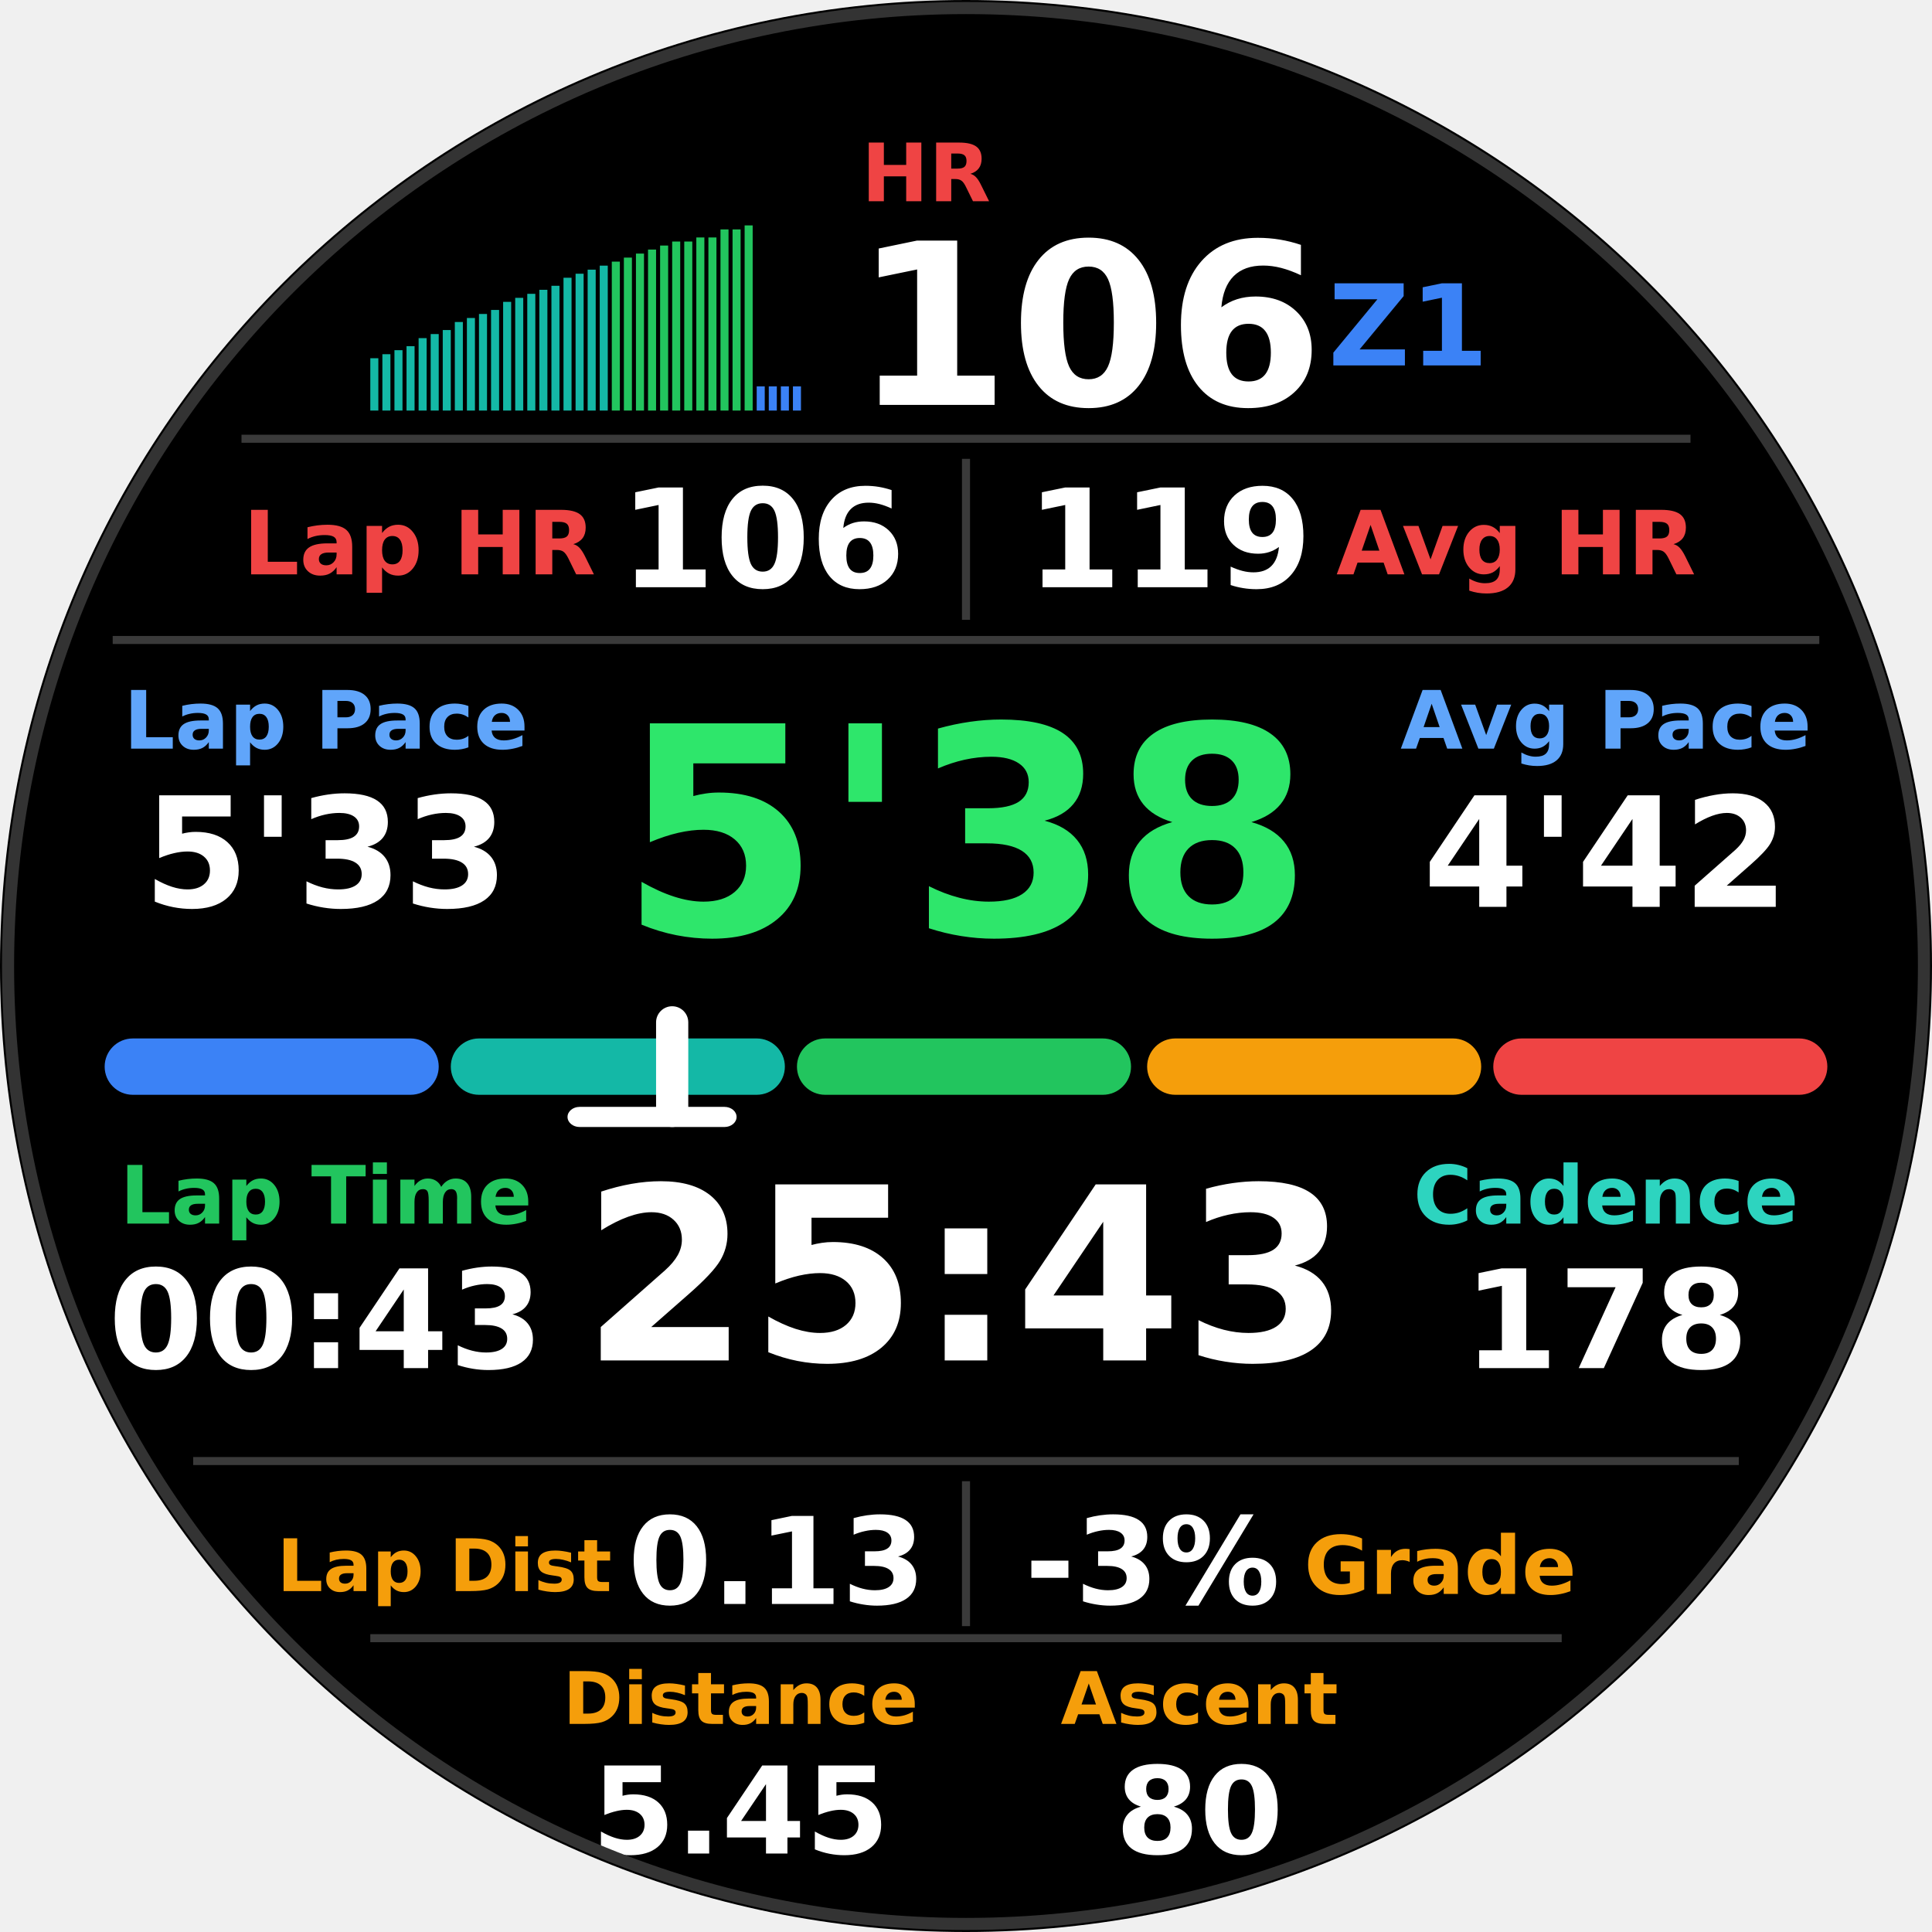
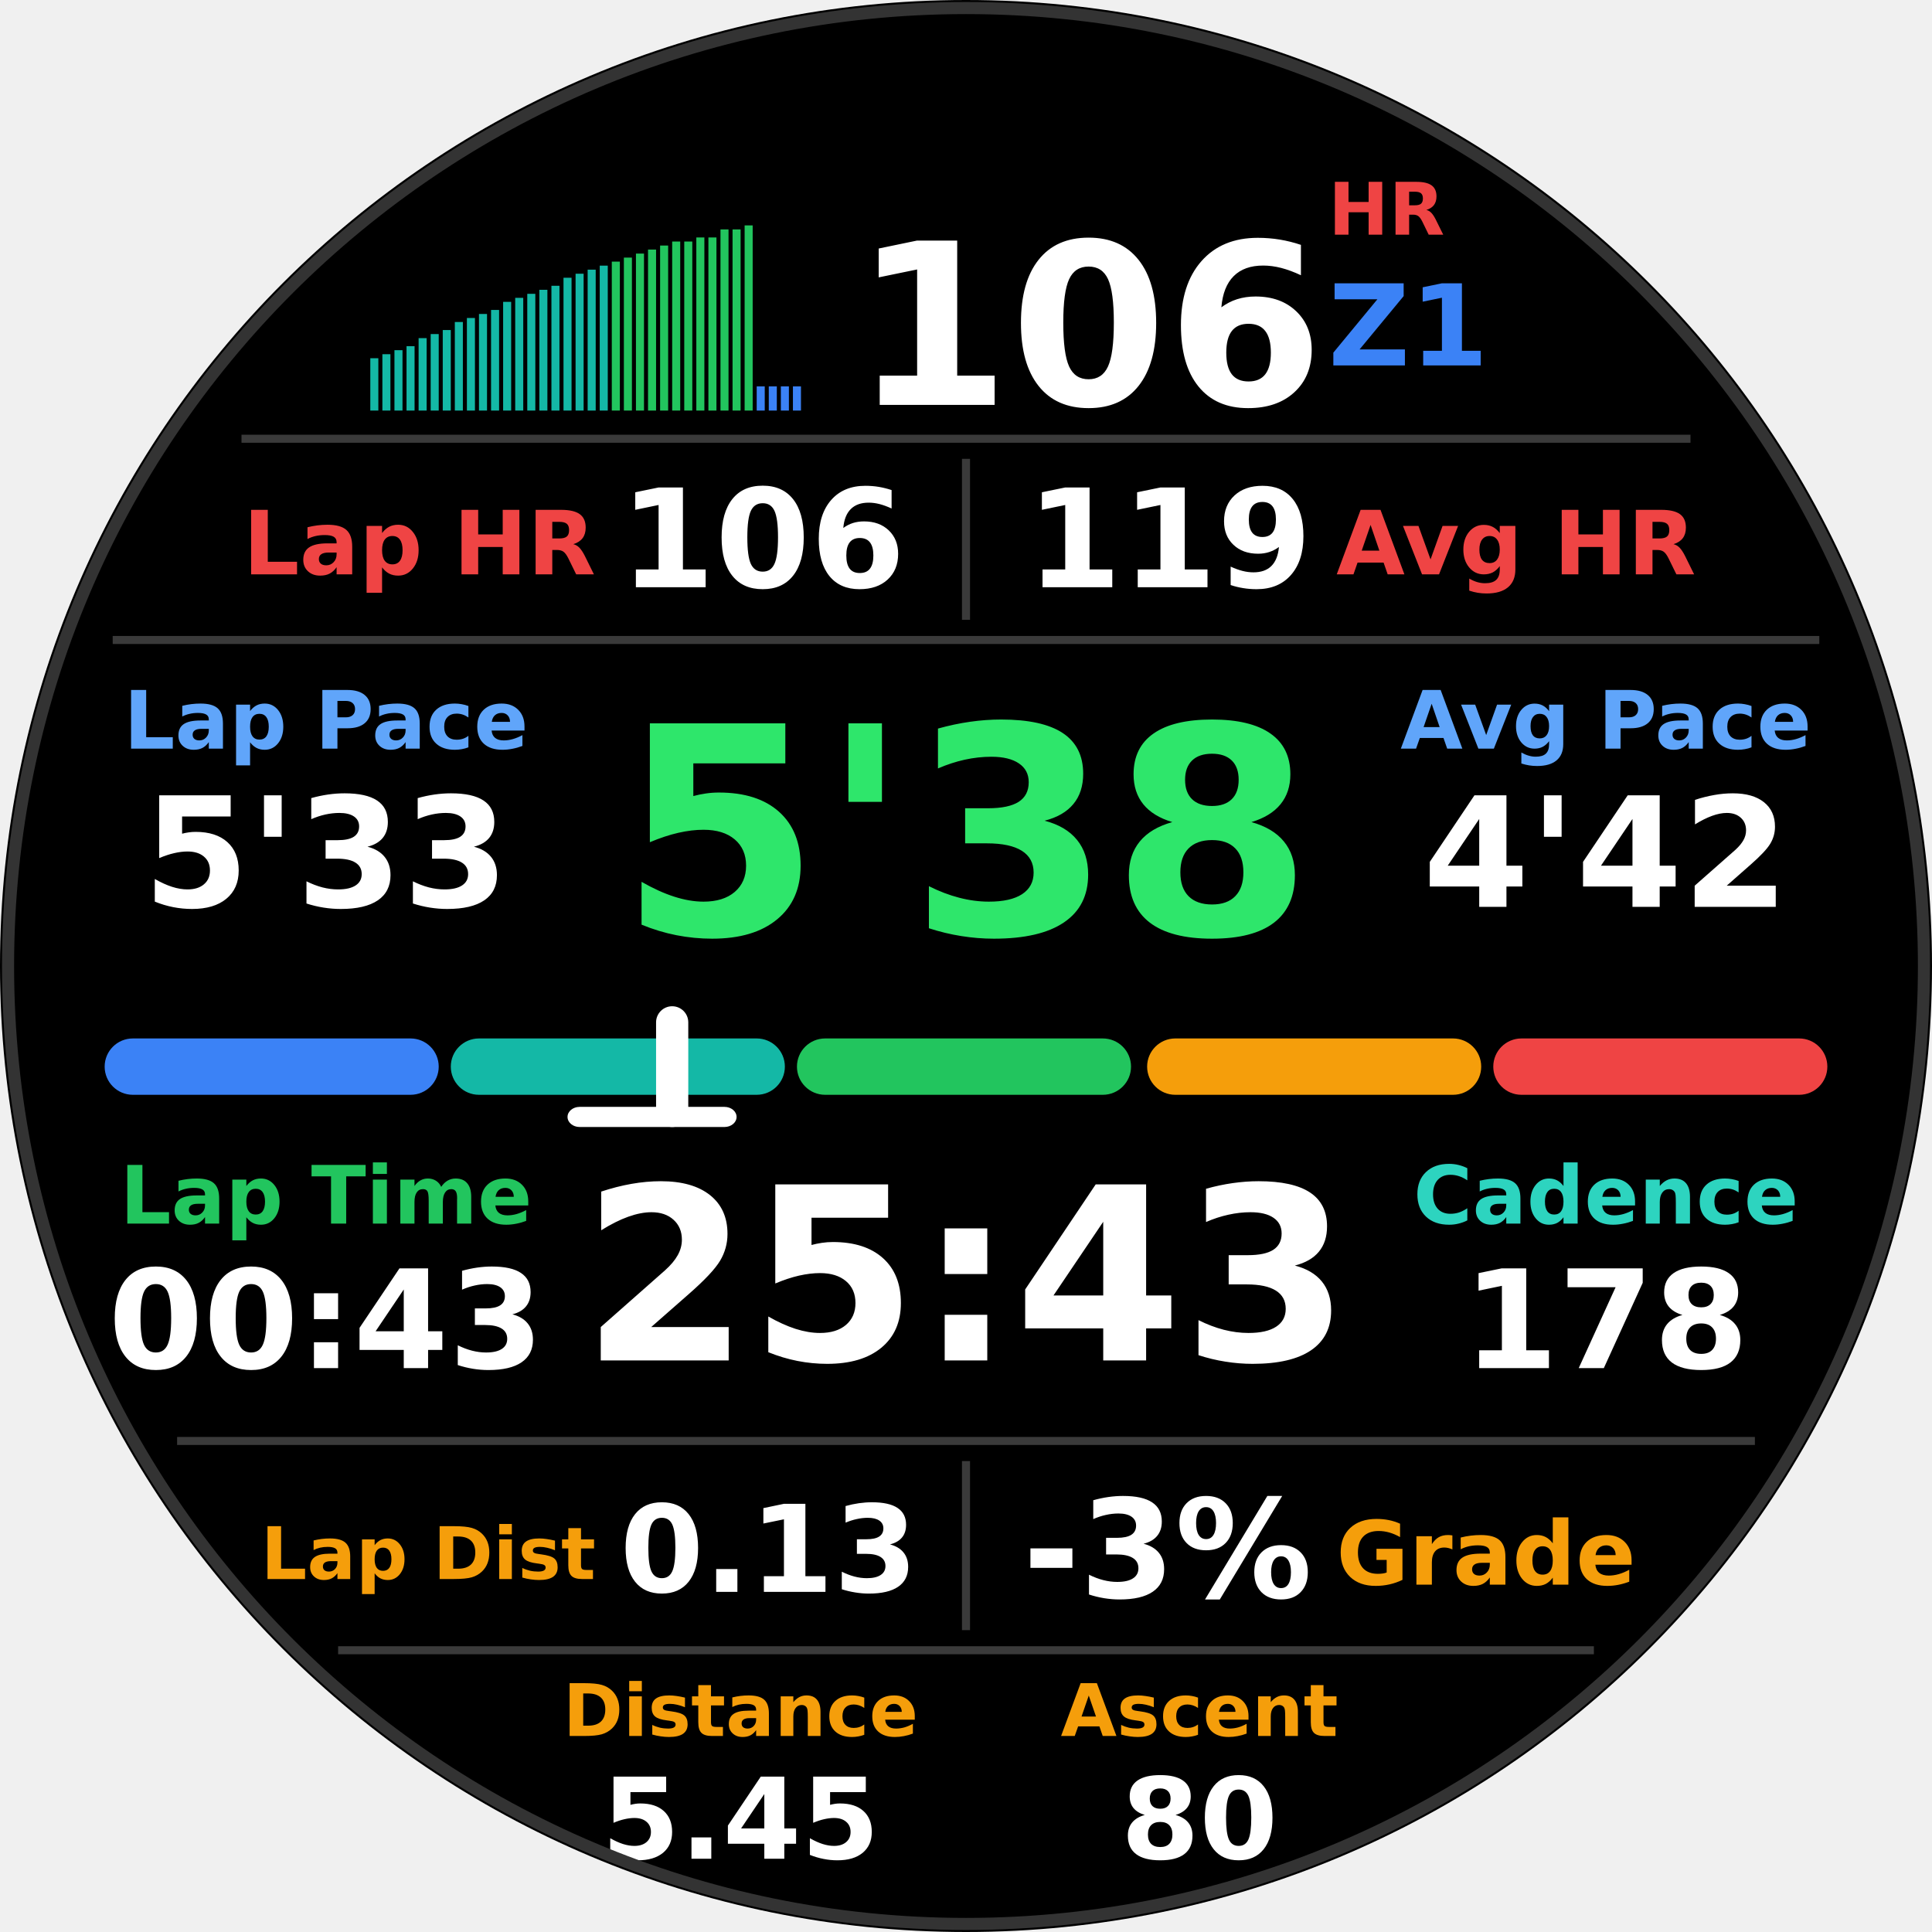
<svg xmlns="http://www.w3.org/2000/svg" width="480" height="480" viewBox="0 0 480 480">
  <defs>
    <clipPath id="round0">
      <circle cx="240" cy="240" r="240" />
    </clipPath>
  </defs>
  <circle cx="240" cy="240" r="239" fill="#000" />
  <g clip-path="url(#round0)">
    <rect x="0" y="0" width="480" height="480" rx="0" fill="#000000" />
    <rect x="60" y="108" width="360" height="2" rx="0" fill="#3a3a3a" />
    <rect x="28" y="158" width="424" height="2" rx="0" fill="#3a3a3a" />
-     <rect x="48" y="362" width="384" height="2" rx="0" fill="#3a3a3a" />
-     <rect x="92" y="406" width="296" height="2" rx="0" fill="#3a3a3a" />
+     <rect x="44" y="357" width="392" height="2" rx="0" fill="#3a3a3a" />
+     <rect x="84" y="409" width="312" height="2" rx="0" fill="#3a3a3a" />
    <rect x="92" y="89" width="2" height="13" rx="0" fill="#14b8a6" />
    <rect x="95" y="88" width="2" height="14" rx="0" fill="#14b8a6" />
    <rect x="98" y="87" width="2" height="15" rx="0" fill="#14b8a6" />
    <rect x="101" y="86" width="2" height="16" rx="0" fill="#14b8a6" />
    <rect x="104" y="84" width="2" height="18" rx="0" fill="#14b8a6" />
    <rect x="107" y="83" width="2" height="19" rx="0" fill="#14b8a6" />
    <rect x="110" y="82" width="2" height="20" rx="0" fill="#14b8a6" />
    <rect x="113" y="80" width="2" height="22" rx="0" fill="#14b8a6" />
    <rect x="116" y="79" width="2" height="23" rx="0" fill="#14b8a6" />
    <rect x="119" y="78" width="2" height="24" rx="0" fill="#14b8a6" />
    <rect x="122" y="77" width="2" height="25" rx="0" fill="#14b8a6" />
    <rect x="125" y="75" width="2" height="27" rx="0" fill="#14b8a6" />
    <rect x="128" y="74" width="2" height="28" rx="0" fill="#14b8a6" />
    <rect x="131" y="73" width="2" height="29" rx="0" fill="#14b8a6" />
    <rect x="134" y="72" width="2" height="30" rx="0" fill="#14b8a6" />
    <rect x="137" y="71" width="2" height="31" rx="0" fill="#14b8a6" />
    <rect x="140" y="69" width="2" height="33" rx="0" fill="#14b8a6" />
    <rect x="143" y="68" width="2" height="34" rx="0" fill="#14b8a6" />
    <rect x="146" y="67" width="2" height="35" rx="0" fill="#14b8a6" />
    <rect x="149" y="66" width="2" height="36" rx="0" fill="#14b8a6" />
    <rect x="152" y="65" width="2" height="37" rx="0" fill="#22c55e" />
    <rect x="155" y="64" width="2" height="38" rx="0" fill="#22c55e" />
    <rect x="158" y="63" width="2" height="39" rx="0" fill="#22c55e" />
    <rect x="161" y="62" width="2" height="40" rx="0" fill="#22c55e" />
    <rect x="164" y="61" width="2" height="41" rx="0" fill="#22c55e" />
    <rect x="167" y="60" width="2" height="42" rx="0" fill="#22c55e" />
    <rect x="170" y="60" width="2" height="42" rx="0" fill="#22c55e" />
    <rect x="173" y="59" width="2" height="43" rx="0" fill="#22c55e" />
    <rect x="176" y="59" width="2" height="43" rx="0" fill="#22c55e" />
    <rect x="179" y="57" width="2" height="45" rx="0" fill="#22c55e" />
    <rect x="182" y="57" width="2" height="45" rx="0" fill="#22c55e" />
    <rect x="185" y="56" width="2" height="46" rx="0" fill="#22c55e" />
    <rect x="188" y="96" width="2" height="6" rx="0" fill="#3b82f6" />
    <rect x="191" y="96" width="2" height="6" rx="0" fill="#3b82f6" />
    <rect x="194" y="96" width="2" height="6" rx="0" fill="#3b82f6" />
    <rect x="197" y="96" width="2" height="6" rx="0" fill="#3b82f6" />
-     <text x="214" y="50" text-anchor="start" font-size="20" fill="#ef4444" font-family="'DejaVu Sans',Arial,sans-serif" font-weight="600">HR</text>
+     <text x="330" y="58.3" text-anchor="start" font-size="18" fill="#ef4444" font-family="'DejaVu Sans',Arial,sans-serif" font-weight="600">HR</text>
    <text x="212" y="100.6" text-anchor="start" font-size="56" fill="#ffffff" font-family="'DejaVu Sans',Arial,sans-serif" font-weight="600">106</text>
    <text x="148" y="142.7" text-anchor="end" font-size="22" fill="#ef4444" font-family="'DejaVu Sans',Arial,sans-serif" font-weight="600">Lap HR</text>
    <text x="154" y="145.9" text-anchor="start" font-size="34" fill="#ffffff" font-family="'DejaVu Sans',Arial,sans-serif" font-weight="600">106</text>
    <text x="332" y="142.7" text-anchor="start" font-size="22" fill="#ef4444" font-family="'DejaVu Sans',Arial,sans-serif" font-weight="600">Avg HR</text>
    <text x="326" y="145.9" text-anchor="end" font-size="34" fill="#ffffff" font-family="'DejaVu Sans',Arial,sans-serif" font-weight="600">119</text>
    <text x="81" y="186" text-anchor="middle" font-size="20" fill="#60a5fa" font-family="'DejaVu Sans',Arial,sans-serif" font-weight="600">Lap Pace</text>
    <text x="81" y="225.3" text-anchor="middle" font-size="38" fill="#ffffff" font-family="'DejaVu Sans',Arial,sans-serif" font-weight="600">5'33</text>
    <text x="240" y="232.2" text-anchor="middle" font-size="72" fill="#2ee66b" font-family="'DejaVu Sans',Arial,sans-serif" font-weight="600">5'38</text>
    <text x="399" y="186" text-anchor="middle" font-size="20" fill="#60a5fa" font-family="'DejaVu Sans',Arial,sans-serif" font-weight="600">Avg Pace</text>
    <text x="399" y="225.3" text-anchor="middle" font-size="38" fill="#ffffff" font-family="'DejaVu Sans',Arial,sans-serif" font-weight="600">4'42</text>
    <text x="81" y="304" text-anchor="middle" font-size="20" fill="#22c55e" font-family="'DejaVu Sans',Arial,sans-serif" font-weight="600">Lap Time</text>
    <text x="81" y="339.9" text-anchor="middle" font-size="34" fill="#ffffff" font-family="'DejaVu Sans',Arial,sans-serif" font-weight="600">00:43</text>
    <text x="240" y="338" text-anchor="middle" font-size="60" fill="#ffffff" font-family="'DejaVu Sans',Arial,sans-serif" font-weight="600">25:43</text>
    <text x="399" y="304" text-anchor="middle" font-size="20" fill="#2dd4bf" font-family="'DejaVu Sans',Arial,sans-serif" font-weight="600">Cadence</text>
    <text x="399" y="339.9" text-anchor="middle" font-size="34" fill="#ffffff" font-family="'DejaVu Sans',Arial,sans-serif" font-weight="600">178</text>
-     <text x="152" y="395.3" text-anchor="end" font-size="18" fill="#f59e0b" font-family="'DejaVu Sans',Arial,sans-serif" font-weight="600">Lap Dist</text>
-     <text x="156" y="398.5" text-anchor="start" font-size="30" fill="#ffffff" font-family="'DejaVu Sans',Arial,sans-serif" font-weight="600">0.13</text>
-     <text x="324" y="396" text-anchor="start" font-size="20" fill="#f59e0b" font-family="'DejaVu Sans',Arial,sans-serif" font-weight="600">Grade</text>
-     <text x="318" y="398.5" text-anchor="end" font-size="30" fill="#ffffff" font-family="'DejaVu Sans',Arial,sans-serif" font-weight="600">-3%</text>
-     <text x="184" y="428.3" text-anchor="middle" font-size="18" fill="#f59e0b" font-family="'DejaVu Sans',Arial,sans-serif" font-weight="600">Distance</text>
-     <text x="184" y="460.5" text-anchor="middle" font-size="30" fill="#ffffff" font-family="'DejaVu Sans',Arial,sans-serif" font-weight="600">5.45</text>
-     <text x="298" y="428.3" text-anchor="middle" font-size="18" fill="#f59e0b" font-family="'DejaVu Sans',Arial,sans-serif" font-weight="600">Ascent</text>
-     <text x="298" y="460.5" text-anchor="middle" font-size="30" fill="#ffffff" font-family="'DejaVu Sans',Arial,sans-serif" font-weight="600">80</text>
+     <text x="148" y="392.3" text-anchor="end" font-size="18" fill="#f59e0b" font-family="'DejaVu Sans',Arial,sans-serif" font-weight="600">Lap Dist</text>
+     <text x="154" y="395.5" text-anchor="start" font-size="30" fill="#ffffff" font-family="'DejaVu Sans',Arial,sans-serif" font-weight="600">0.13</text>
+     <text x="332" y="393.7" text-anchor="start" font-size="22" fill="#f59e0b" font-family="'DejaVu Sans',Arial,sans-serif" font-weight="600">Grade</text>
+     <text x="326" y="396.9" text-anchor="end" font-size="34" fill="#ffffff" font-family="'DejaVu Sans',Arial,sans-serif" font-weight="600">-3%</text>
+     <text x="184" y="431.3" text-anchor="middle" font-size="18" fill="#f59e0b" font-family="'DejaVu Sans',Arial,sans-serif" font-weight="600">Distance</text>
+     <text x="184" y="461.8" text-anchor="middle" font-size="28" fill="#ffffff" font-family="'DejaVu Sans',Arial,sans-serif" font-weight="600">5.45</text>
+     <text x="298" y="431.3" text-anchor="middle" font-size="18" fill="#f59e0b" font-family="'DejaVu Sans',Arial,sans-serif" font-weight="600">Ascent</text>
+     <text x="298" y="461.8" text-anchor="middle" font-size="28" fill="#ffffff" font-family="'DejaVu Sans',Arial,sans-serif" font-weight="600">80</text>
    <rect x="239" y="114" width="2" height="40" rx="0" fill="#3a3a3a" />
-     <rect x="239" y="368" width="2" height="36" rx="0" fill="#3a3a3a" />
+     <rect x="239" y="363" width="2" height="42" rx="0" fill="#3a3a3a" />
    <text x="330" y="90.8" text-anchor="start" font-size="28" fill="#3b82f6" font-family="'DejaVu Sans',Arial,sans-serif" font-weight="600">Z1</text>
    <rect x="26" y="258" width="83" height="14" rx="7" fill="#3b82f6" />
    <rect x="112" y="258" width="83" height="14" rx="7" fill="#14b8a6" />
    <rect x="198" y="258" width="83" height="14" rx="7" fill="#22c55e" />
    <rect x="285" y="258" width="83" height="14" rx="7" fill="#f59e0b" />
    <rect x="371" y="258" width="83" height="14" rx="7" fill="#ef4444" />
    <rect x="141" y="275" width="42" height="5" rx="3" fill="#ffffff" />
    <rect x="163" y="250" width="8" height="30" rx="4" fill="#ffffff" />
  </g>
  <circle cx="240" cy="240" r="238" fill="none" stroke="#333" stroke-width="3" />
</svg>
